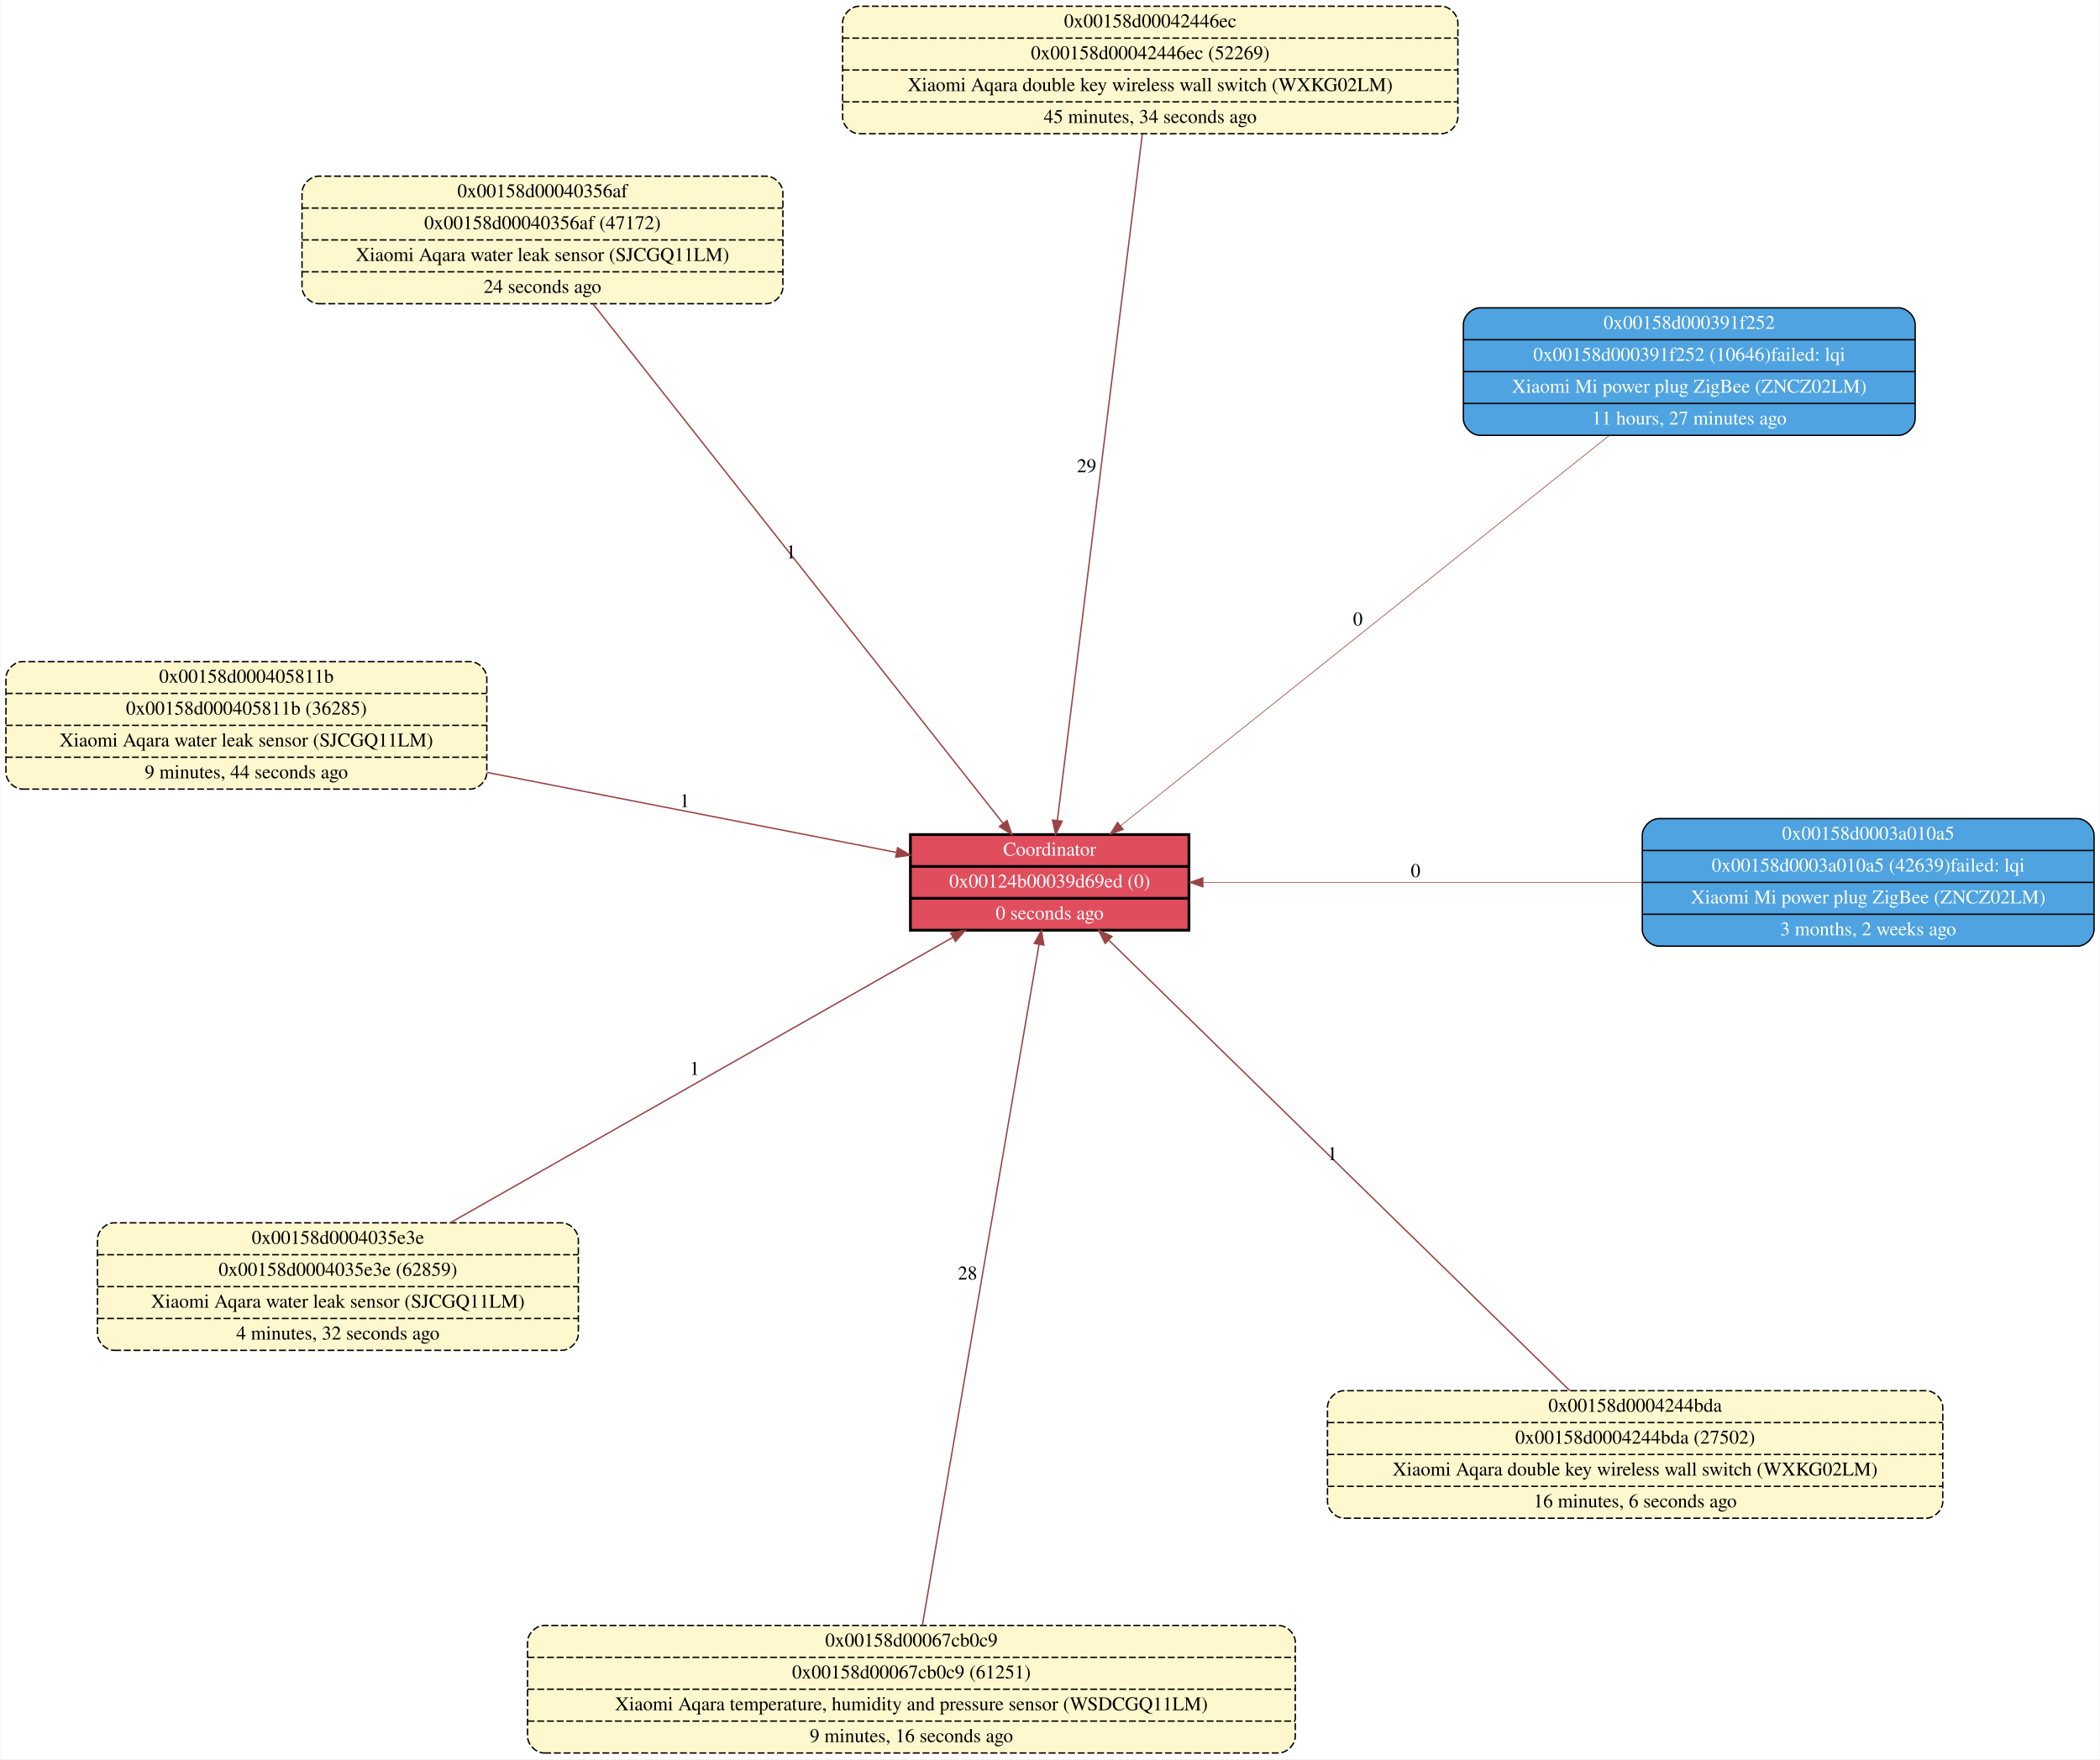
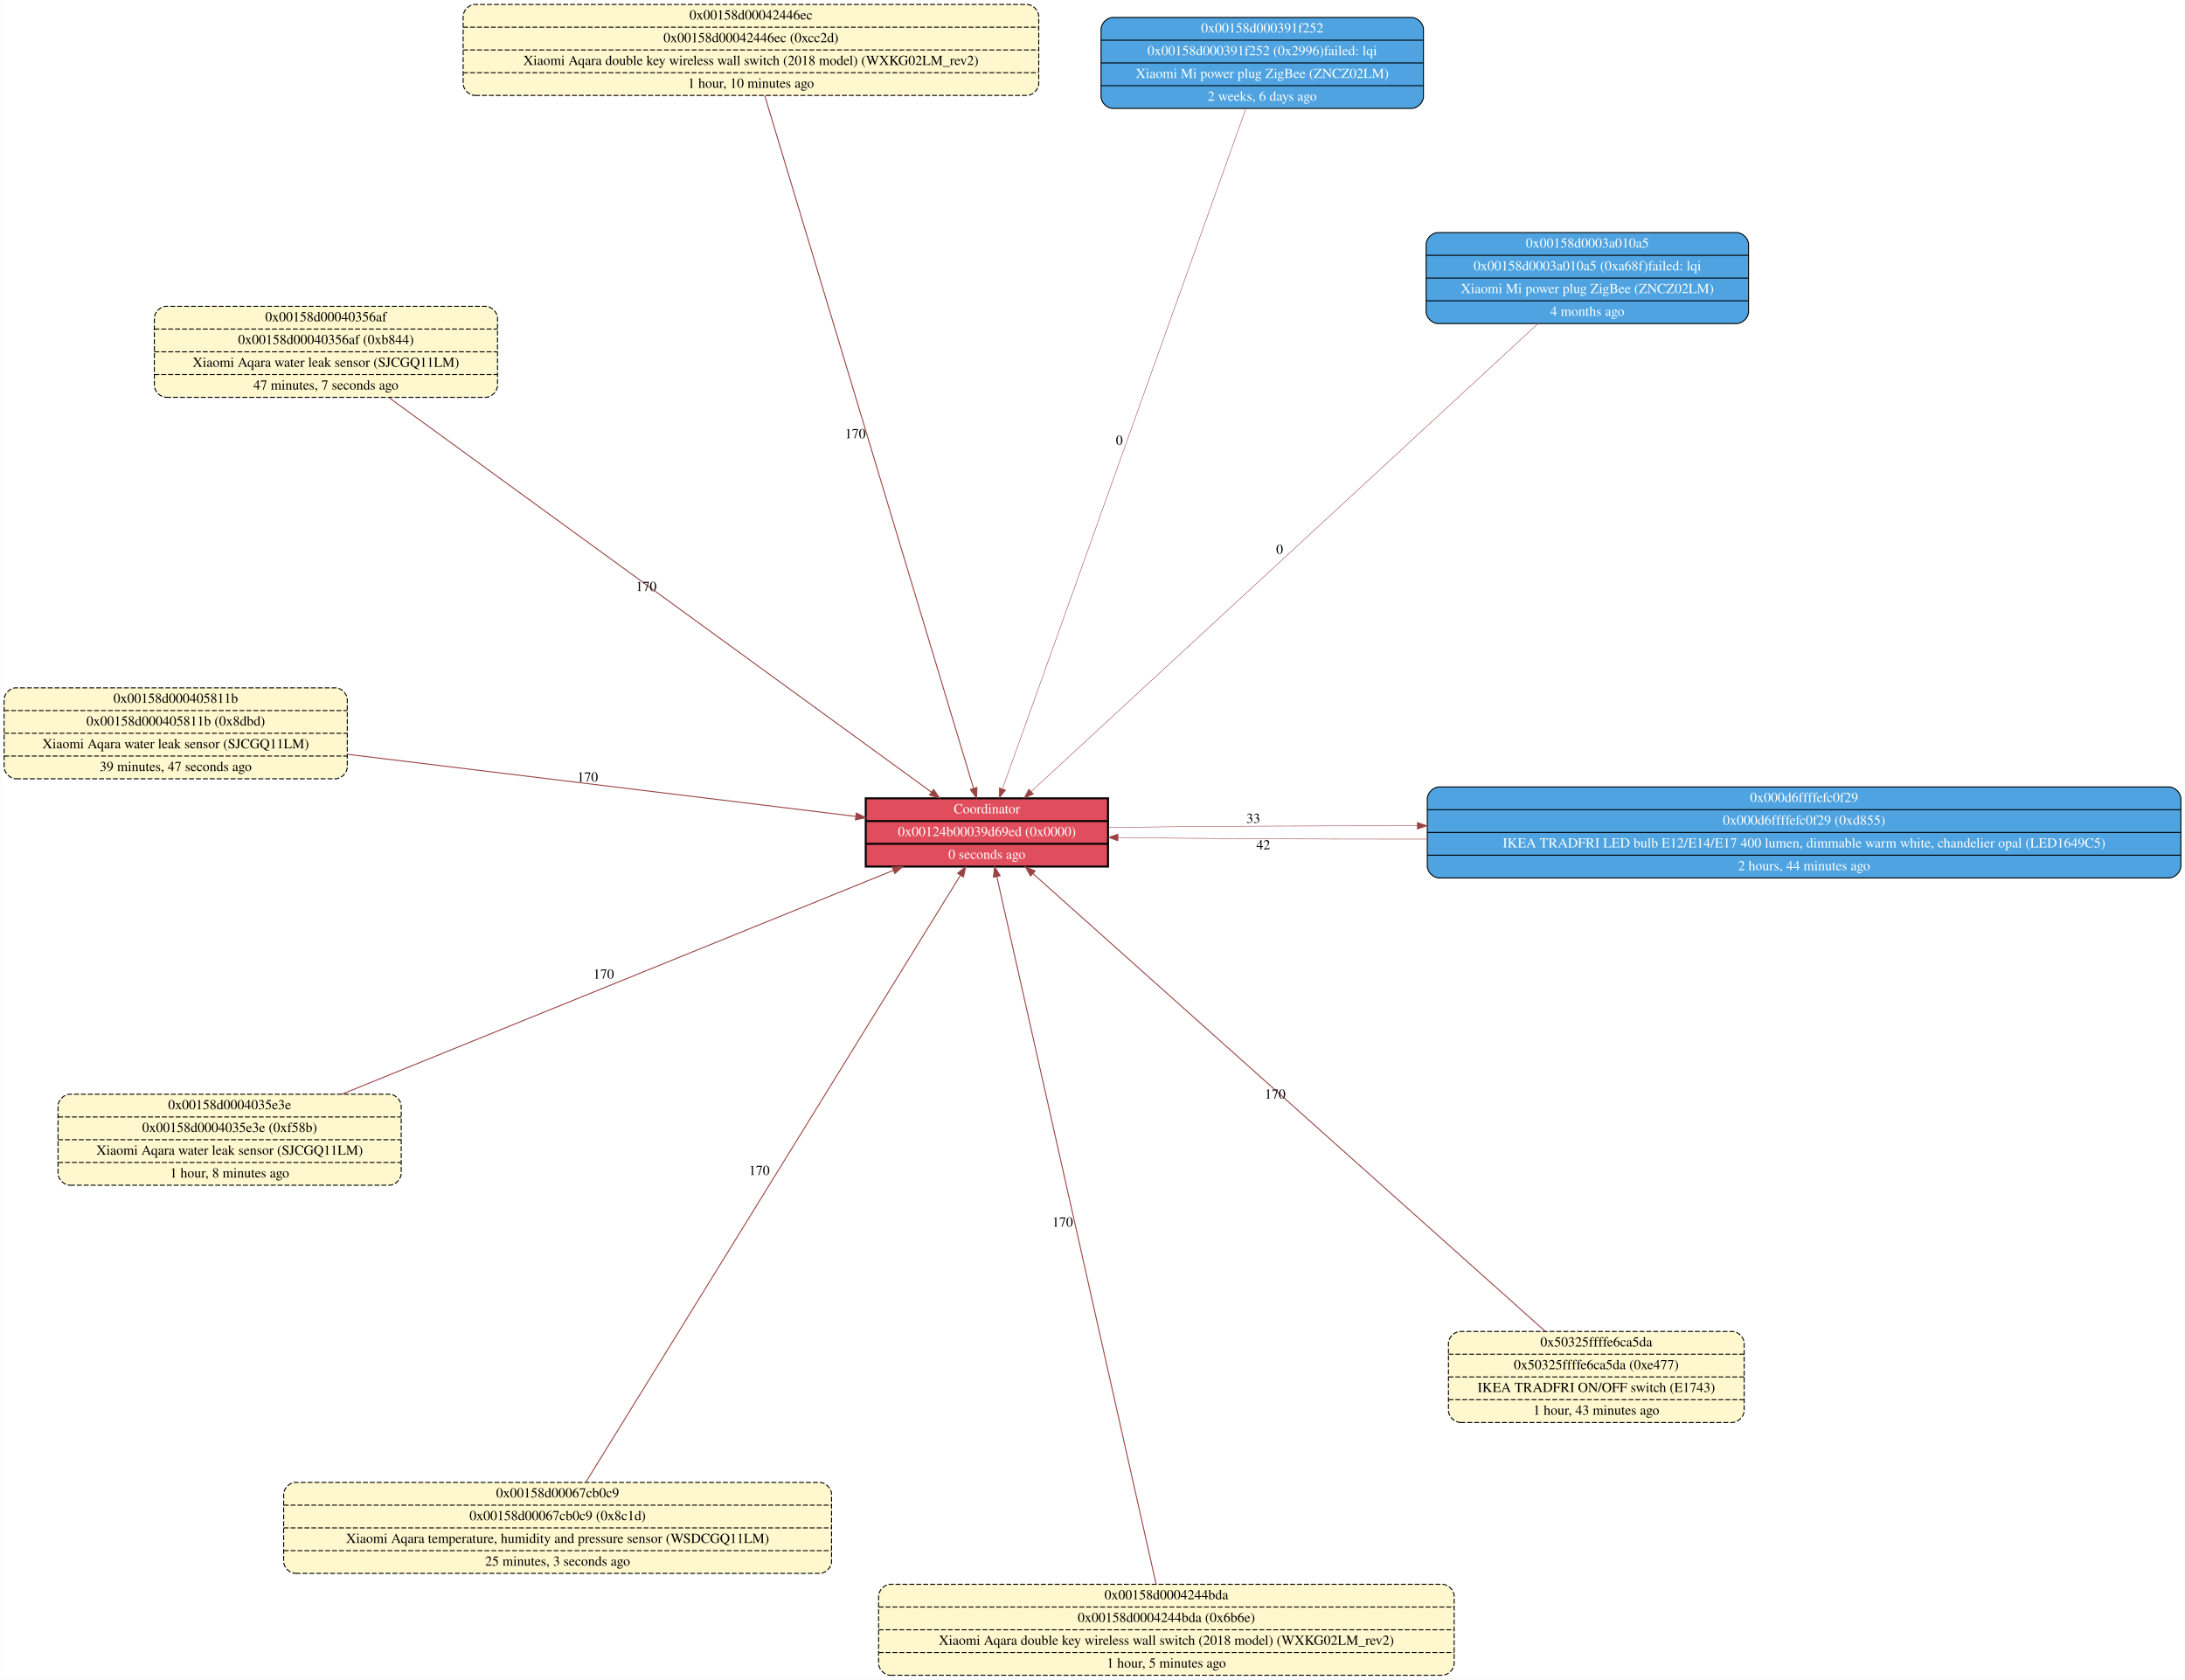
- <svg xmlns="http://www.w3.org/2000/svg" width="1515pt" height="1269pt" viewBox="0.00 0.00 1514.78 1269.29">
-   <g id="graph0" class="graph" transform="scale(1 1) rotate(0) translate(4 1265.29)">
-     <polygon fill="white" stroke="transparent" points="-4,4 -4,-1265.29 1510.78,-1265.29 1510.78,4 -4,4" />
+ <svg xmlns="http://www.w3.org/2000/svg" width="2209pt" height="1698pt" viewBox="0.00 0.00 2209.06 1698.30">
+   <g id="graph0" class="graph" transform="scale(1 1) rotate(0) translate(4 1694.3)">
+     <polygon fill="white" stroke="transparent" points="-4,4 -4,-1694.3 2205.06,-1694.3 2205.06,4 -4,4" />
    <g id="node1" class="node">
-       <polygon fill="#e04e5d" stroke="black" stroke-width="2" points="652.66,-594.14 652.66,-663.14 853.66,-663.14 853.66,-594.14 652.66,-594.14" />
-       <text text-anchor="middle" x="753.16" y="-647.94" font-family="Times,serif" font-size="14.00" fill="#ffffff">Coordinator</text>
-       <polyline fill="none" stroke="black" stroke-width="2" points="652.66,-640.14 853.66,-640.14 " />
-       <text text-anchor="middle" x="753.16" y="-624.94" font-family="Times,serif" font-size="14.00" fill="#ffffff">0x00124b00039d69ed (0)</text>
-       <polyline fill="none" stroke="black" stroke-width="2" points="652.66,-617.14 853.66,-617.14 " />
-       <text text-anchor="middle" x="753.16" y="-601.94" font-family="Times,serif" font-size="14.00" fill="#ffffff">0 seconds ago</text>
+       <polygon fill="#e04e5d" stroke="black" stroke-width="2" points="871.23,-818.15 871.23,-887.15 1116.23,-887.15 1116.23,-818.15 871.23,-818.15" />
+       <text text-anchor="middle" x="993.73" y="-871.95" font-family="Times,serif" font-size="14.00" fill="#ffffff">Coordinator</text>
+       <polyline fill="none" stroke="black" stroke-width="2" points="871.23,-864.15 1116.23,-864.15 " />
+       <text text-anchor="middle" x="993.73" y="-848.95" font-family="Times,serif" font-size="14.00" fill="#ffffff">0x00124b00039d69ed (0x0000)</text>
+       <polyline fill="none" stroke="black" stroke-width="2" points="871.23,-841.15 1116.23,-841.15 " />
+       <text text-anchor="middle" x="993.73" y="-825.95" font-family="Times,serif" font-size="14.00" fill="#ffffff">0 seconds ago</text>
    </g>
    <g id="node2" class="node">
-       <path fill="#4ea3e0" stroke="black" d="M1192.78,-582.64C1192.78,-582.64 1494.78,-582.64 1494.78,-582.64 1500.78,-582.64 1506.78,-588.64 1506.78,-594.64 1506.78,-594.64 1506.78,-662.64 1506.78,-662.64 1506.78,-668.64 1500.78,-674.64 1494.78,-674.64 1494.78,-674.64 1192.78,-674.64 1192.78,-674.64 1186.78,-674.64 1180.78,-668.64 1180.78,-662.64 1180.78,-662.64 1180.78,-594.64 1180.78,-594.64 1180.78,-588.64 1186.78,-582.64 1192.78,-582.64" />
-       <text text-anchor="middle" x="1343.78" y="-659.44" font-family="Times,serif" font-size="14.00" fill="#ffffff">0x00158d0003a010a5</text>
-       <polyline fill="none" stroke="black" points="1180.78,-651.64 1506.78,-651.64 " />
-       <text text-anchor="middle" x="1343.78" y="-636.44" font-family="Times,serif" font-size="14.00" fill="#ffffff">0x00158d0003a010a5 (42639)failed: lqi</text>
-       <polyline fill="none" stroke="black" points="1180.78,-628.64 1506.78,-628.64 " />
-       <text text-anchor="middle" x="1343.78" y="-613.44" font-family="Times,serif" font-size="14.00" fill="#ffffff">Xiaomi Mi power plug ZigBee (ZNCZ02LM)</text>
-       <polyline fill="none" stroke="black" points="1180.78,-605.64 1506.78,-605.64 " />
-       <text text-anchor="middle" x="1343.78" y="-590.44" font-family="Times,serif" font-size="14.00" fill="#ffffff">3 months, 2 weeks ago</text>
+       <path fill="#4ea3e0" stroke="black" d="M1451.06,-806.65C1451.06,-806.65 2189.06,-806.65 2189.06,-806.65 2195.06,-806.65 2201.06,-812.65 2201.06,-818.65 2201.06,-818.65 2201.06,-886.65 2201.06,-886.65 2201.06,-892.65 2195.06,-898.65 2189.06,-898.65 2189.06,-898.65 1451.06,-898.65 1451.06,-898.65 1445.06,-898.65 1439.06,-892.65 1439.06,-886.65 1439.06,-886.65 1439.06,-818.65 1439.06,-818.65 1439.06,-812.65 1445.06,-806.65 1451.06,-806.65" />
+       <text text-anchor="middle" x="1820.06" y="-883.45" font-family="Times,serif" font-size="14.00" fill="#ffffff">0x000d6ffffefc0f29</text>
+       <polyline fill="none" stroke="black" points="1439.06,-875.65 2201.06,-875.65 " />
+       <text text-anchor="middle" x="1820.06" y="-860.45" font-family="Times,serif" font-size="14.00" fill="#ffffff">0x000d6ffffefc0f29 (0xd855)</text>
+       <polyline fill="none" stroke="black" points="1439.06,-852.65 2201.06,-852.65 " />
+       <text text-anchor="middle" x="1820.06" y="-837.45" font-family="Times,serif" font-size="14.00" fill="#ffffff">IKEA TRADFRI LED bulb E12/E14/E17 400 lumen, dimmable warm white, chandelier opal (LED1649C5)</text>
+       <polyline fill="none" stroke="black" points="1439.06,-829.65 2201.06,-829.65 " />
+       <text text-anchor="middle" x="1820.06" y="-814.45" font-family="Times,serif" font-size="14.00" fill="#ffffff">2 hours, 44 minutes ago</text>
    </g>
    <g id="edge1" class="edge">
-       <path fill="none" stroke="#994444" stroke-width="0.5" d="M1180.43,-628.64C1079.67,-628.64 953.11,-628.64 863.96,-628.64" />
-       <polygon fill="#994444" stroke="#994444" stroke-width="0.5" points="863.83,-625.14 853.83,-628.64 863.83,-632.14 863.83,-625.14" />
-       <text text-anchor="middle" x="1017.2" y="-632.44" font-family="Times,serif" font-size="14.00">0</text>
+       <path fill="none" stroke="#994444" stroke-width="0.5" d="M1116.55,-857.62C1200.01,-858.89 1315.44,-859.48 1428.68,-859.39" />
+       <polygon fill="#994444" stroke="#994444" stroke-width="0.5" points="1428.93,-862.89 1438.93,-859.38 1428.93,-855.89 1428.93,-862.89" />
+       <text text-anchor="middle" x="1263.12" y="-862.31" font-family="Times,serif" font-size="14.00">33</text>
+     </g>
+     <g id="edge11" class="edge">
+       <path fill="none" stroke="#994444" stroke-width="0.5" d="M1438.94,-845.92C1326.9,-845.79 1211.69,-846.33 1126.55,-847.54" />
+       <polygon fill="#994444" stroke="#994444" stroke-width="0.5" points="1126.26,-844.04 1116.32,-847.69 1126.37,-851.04 1126.26,-844.04" />
+       <text text-anchor="middle" x="1273.25" y="-835.53" font-family="Times,serif" font-size="14.00">42</text>
    </g>
    <g id="node3" class="node">
-       <path fill="#4ea3e0" stroke="black" d="M1063.68,-951.19C1063.68,-951.19 1365.68,-951.19 1365.68,-951.19 1371.68,-951.19 1377.68,-957.19 1377.68,-963.19 1377.68,-963.19 1377.68,-1031.19 1377.68,-1031.19 1377.68,-1037.19 1371.68,-1043.19 1365.68,-1043.19 1365.68,-1043.19 1063.68,-1043.19 1063.68,-1043.19 1057.68,-1043.19 1051.68,-1037.19 1051.68,-1031.19 1051.68,-1031.19 1051.68,-963.19 1051.68,-963.19 1051.68,-957.19 1057.68,-951.19 1063.68,-951.19" />
-       <text text-anchor="middle" x="1214.68" y="-1027.99" font-family="Times,serif" font-size="14.00" fill="#ffffff">0x00158d000391f252</text>
-       <polyline fill="none" stroke="black" points="1051.68,-1020.19 1377.68,-1020.19 " />
-       <text text-anchor="middle" x="1214.68" y="-1004.99" font-family="Times,serif" font-size="14.00" fill="#ffffff">0x00158d000391f252 (10646)failed: lqi</text>
-       <polyline fill="none" stroke="black" points="1051.68,-997.19 1377.68,-997.19 " />
-       <text text-anchor="middle" x="1214.68" y="-981.99" font-family="Times,serif" font-size="14.00" fill="#ffffff">Xiaomi Mi power plug ZigBee (ZNCZ02LM)</text>
-       <polyline fill="none" stroke="black" points="1051.68,-974.19 1377.68,-974.19 " />
-       <text text-anchor="middle" x="1214.68" y="-958.99" font-family="Times,serif" font-size="14.00" fill="#ffffff">11 hours, 27 minutes ago</text>
+       <path fill="#4ea3e0" stroke="black" d="M1449.9,-1367.16C1449.9,-1367.16 1751.9,-1367.16 1751.9,-1367.16 1757.9,-1367.16 1763.9,-1373.16 1763.9,-1379.16 1763.9,-1379.16 1763.9,-1447.16 1763.9,-1447.16 1763.9,-1453.16 1757.9,-1459.16 1751.9,-1459.16 1751.9,-1459.16 1449.9,-1459.16 1449.9,-1459.16 1443.9,-1459.16 1437.9,-1453.16 1437.9,-1447.16 1437.9,-1447.16 1437.9,-1379.16 1437.9,-1379.16 1437.9,-1373.16 1443.9,-1367.16 1449.9,-1367.16" />
+       <text text-anchor="middle" x="1600.9" y="-1443.96" font-family="Times,serif" font-size="14.00" fill="#ffffff">0x00158d0003a010a5</text>
+       <polyline fill="none" stroke="black" points="1437.9,-1436.16 1763.9,-1436.16 " />
+       <text text-anchor="middle" x="1600.9" y="-1420.96" font-family="Times,serif" font-size="14.00" fill="#ffffff">0x00158d0003a010a5 (0xa68f)failed: lqi</text>
+       <polyline fill="none" stroke="black" points="1437.9,-1413.16 1763.9,-1413.16 " />
+       <text text-anchor="middle" x="1600.9" y="-1397.96" font-family="Times,serif" font-size="14.00" fill="#ffffff">Xiaomi Mi power plug ZigBee (ZNCZ02LM)</text>
+       <polyline fill="none" stroke="black" points="1437.9,-1390.16 1763.9,-1390.16 " />
+       <text text-anchor="middle" x="1600.9" y="-1374.96" font-family="Times,serif" font-size="14.00" fill="#ffffff">4 months ago</text>
    </g>
    <g id="edge2" class="edge">
-       <path fill="none" stroke="#994444" stroke-width="0.5" d="M1156.69,-950.89C1065.72,-878.24 890.92,-738.65 804.34,-669.51" />
-       <polygon fill="#994444" stroke="#994444" stroke-width="0.5" points="806.49,-666.75 796.49,-663.24 802.12,-672.22 806.49,-666.75" />
-       <text text-anchor="middle" x="975.52" y="-814" font-family="Times,serif" font-size="14.00">0</text>
+       <path fill="none" stroke="#994444" stroke-width="0.5" d="M1550.95,-1367.06C1435.04,-1260.05 1149.24,-996.21 1038.54,-894.02" />
+       <polygon fill="#994444" stroke="#994444" stroke-width="0.5" points="1040.91,-891.44 1031.19,-887.23 1036.16,-896.59 1040.91,-891.44" />
+       <text text-anchor="middle" x="1289.74" y="-1134.34" font-family="Times,serif" font-size="14.00">0</text>
    </g>
    <g id="node4" class="node">
-       <path fill="#fff8ce" stroke="black" stroke-dasharray="5,2" d="M615.72,-1168.79C615.72,-1168.79 1035.72,-1168.79 1035.72,-1168.79 1041.72,-1168.79 1047.72,-1174.79 1047.72,-1180.79 1047.72,-1180.79 1047.72,-1248.79 1047.72,-1248.79 1047.72,-1254.79 1041.72,-1260.79 1035.72,-1260.79 1035.72,-1260.79 615.72,-1260.79 615.72,-1260.79 609.72,-1260.79 603.72,-1254.79 603.72,-1248.79 603.72,-1248.79 603.72,-1180.79 603.72,-1180.79 603.72,-1174.79 609.72,-1168.79 615.72,-1168.79" />
-       <text text-anchor="middle" x="825.72" y="-1245.59" font-family="Times,serif" font-size="14.00" fill="#000000">0x00158d00042446ec</text>
-       <polyline fill="none" stroke="black" stroke-dasharray="5,2" points="603.72,-1237.79 1047.72,-1237.79 " />
-       <text text-anchor="middle" x="825.72" y="-1222.59" font-family="Times,serif" font-size="14.00" fill="#000000">0x00158d00042446ec (52269)</text>
-       <polyline fill="none" stroke="black" stroke-dasharray="5,2" points="603.72,-1214.79 1047.72,-1214.79 " />
-       <text text-anchor="middle" x="825.72" y="-1199.59" font-family="Times,serif" font-size="14.00" fill="#000000">Xiaomi Aqara double key wireless wall switch (WXKG02LM)</text>
-       <polyline fill="none" stroke="black" stroke-dasharray="5,2" points="603.72,-1191.79 1047.72,-1191.79 " />
-       <text text-anchor="middle" x="825.72" y="-1176.59" font-family="Times,serif" font-size="14.00" fill="#000000">45 minutes, 34 seconds ago</text>
+       <path fill="#4ea3e0" stroke="black" d="M1121.17,-1584.66C1121.17,-1584.66 1423.17,-1584.66 1423.17,-1584.66 1429.17,-1584.66 1435.17,-1590.66 1435.17,-1596.66 1435.17,-1596.66 1435.17,-1664.66 1435.17,-1664.66 1435.17,-1670.66 1429.17,-1676.66 1423.17,-1676.66 1423.17,-1676.66 1121.17,-1676.66 1121.17,-1676.66 1115.17,-1676.66 1109.17,-1670.66 1109.17,-1664.66 1109.17,-1664.66 1109.17,-1596.66 1109.17,-1596.66 1109.17,-1590.66 1115.17,-1584.66 1121.17,-1584.66" />
+       <text text-anchor="middle" x="1272.17" y="-1661.46" font-family="Times,serif" font-size="14.00" fill="#ffffff">0x00158d000391f252</text>
+       <polyline fill="none" stroke="black" points="1109.17,-1653.66 1435.17,-1653.66 " />
+       <text text-anchor="middle" x="1272.17" y="-1638.46" font-family="Times,serif" font-size="14.00" fill="#ffffff">0x00158d000391f252 (0x2996)failed: lqi</text>
+       <polyline fill="none" stroke="black" points="1109.17,-1630.66 1435.17,-1630.66 " />
+       <text text-anchor="middle" x="1272.17" y="-1615.46" font-family="Times,serif" font-size="14.00" fill="#ffffff">Xiaomi Mi power plug ZigBee (ZNCZ02LM)</text>
+       <polyline fill="none" stroke="black" points="1109.17,-1607.66 1435.17,-1607.66 " />
+       <text text-anchor="middle" x="1272.17" y="-1592.46" font-family="Times,serif" font-size="14.00" fill="#ffffff">2 weeks, 6 days ago</text>
    </g>
    <g id="edge3" class="edge">
-       <path fill="none" stroke="#994444" d="M819.97,-1168.3C806.31,-1058 772.09,-781.6 758.68,-673.23" />
-       <polygon fill="#994444" stroke="#994444" points="762.15,-672.77 757.44,-663.27 755.2,-673.63 762.15,-672.77" />
-       <text text-anchor="middle" x="779.82" y="-924.56" font-family="Times,serif" font-size="14.00">29</text>
+       <path fill="none" stroke="#994444" stroke-width="0.5" d="M1255.69,-1584.61C1206.05,-1445.92 1058.41,-1033.38 1009.59,-896.98" />
+       <polygon fill="#994444" stroke="#994444" stroke-width="0.5" points="1012.78,-895.51 1006.12,-887.27 1006.19,-897.86 1012.78,-895.51" />
+       <text text-anchor="middle" x="1127.64" y="-1244.6" font-family="Times,serif" font-size="14.00">0</text>
    </g>
    <g id="node5" class="node">
-       <path fill="#fff8ce" stroke="black" stroke-dasharray="5,2" d="M225.65,-1046.18C225.65,-1046.18 548.65,-1046.18 548.65,-1046.18 554.65,-1046.18 560.65,-1052.18 560.65,-1058.18 560.65,-1058.18 560.65,-1126.18 560.65,-1126.18 560.65,-1132.18 554.65,-1138.18 548.65,-1138.18 548.65,-1138.18 225.65,-1138.18 225.65,-1138.18 219.65,-1138.18 213.65,-1132.18 213.65,-1126.18 213.65,-1126.18 213.65,-1058.18 213.65,-1058.18 213.65,-1052.18 219.65,-1046.18 225.65,-1046.18" />
-       <text text-anchor="middle" x="387.15" y="-1122.98" font-family="Times,serif" font-size="14.00" fill="#000000">0x00158d00040356af</text>
-       <polyline fill="none" stroke="black" stroke-dasharray="5,2" points="213.65,-1115.18 560.65,-1115.18 " />
-       <text text-anchor="middle" x="387.15" y="-1099.98" font-family="Times,serif" font-size="14.00" fill="#000000">0x00158d00040356af (47172)</text>
-       <polyline fill="none" stroke="black" stroke-dasharray="5,2" points="213.65,-1092.18 560.65,-1092.18 " />
-       <text text-anchor="middle" x="387.15" y="-1076.98" font-family="Times,serif" font-size="14.00" fill="#000000">Xiaomi Aqara water leak sensor (SJCGQ11LM)</text>
-       <polyline fill="none" stroke="black" stroke-dasharray="5,2" points="213.65,-1069.18 560.65,-1069.18 " />
-       <text text-anchor="middle" x="387.15" y="-1053.98" font-family="Times,serif" font-size="14.00" fill="#000000">24 seconds ago</text>
+       <path fill="#fff8ce" stroke="black" stroke-dasharray="5,2" d="M476.17,-1597.8C476.17,-1597.8 1034.17,-1597.8 1034.17,-1597.8 1040.17,-1597.8 1046.17,-1603.8 1046.17,-1609.8 1046.17,-1609.8 1046.17,-1677.8 1046.17,-1677.8 1046.17,-1683.8 1040.17,-1689.8 1034.17,-1689.8 1034.17,-1689.8 476.17,-1689.8 476.17,-1689.8 470.17,-1689.8 464.17,-1683.8 464.17,-1677.8 464.17,-1677.8 464.17,-1609.8 464.17,-1609.8 464.17,-1603.8 470.17,-1597.8 476.17,-1597.8" />
+       <text text-anchor="middle" x="755.17" y="-1674.6" font-family="Times,serif" font-size="14.00" fill="#000000">0x00158d00042446ec</text>
+       <polyline fill="none" stroke="black" stroke-dasharray="5,2" points="464.17,-1666.8 1046.17,-1666.8 " />
+       <text text-anchor="middle" x="755.17" y="-1651.6" font-family="Times,serif" font-size="14.00" fill="#000000">0x00158d00042446ec (0xcc2d)</text>
+       <polyline fill="none" stroke="black" stroke-dasharray="5,2" points="464.17,-1643.8 1046.17,-1643.8 " />
+       <text text-anchor="middle" x="755.17" y="-1628.6" font-family="Times,serif" font-size="14.00" fill="#000000">Xiaomi Aqara double key wireless wall switch (2018 model) (WXKG02LM_rev2)</text>
+       <polyline fill="none" stroke="black" stroke-dasharray="5,2" points="464.17,-1620.8 1046.17,-1620.8 " />
+       <text text-anchor="middle" x="755.17" y="-1605.6" font-family="Times,serif" font-size="14.00" fill="#000000">1 hour, 10 minutes ago</text>
    </g>
    <g id="edge4" class="edge">
-       <path fill="none" stroke="#994444" d="M423.58,-1046.04C494.61,-956.08 650.65,-758.45 719.45,-671.33" />
-       <polygon fill="#994444" stroke="#994444" points="722.38,-673.27 725.83,-663.25 716.88,-668.93 722.38,-673.27" />
-       <text text-anchor="middle" x="566.51" y="-862.48" font-family="Times,serif" font-size="14.00">1</text>
+       <path fill="none" stroke="#994444" d="M769.12,-1597.56C811.51,-1456.97 938.49,-1035.85 980.25,-897.35" />
+       <polygon fill="#994444" stroke="#994444" points="983.69,-898.08 983.22,-887.49 976.98,-896.06 983.69,-898.08" />
+       <text text-anchor="middle" x="860.68" y="-1251.25" font-family="Times,serif" font-size="14.00">170</text>
    </g>
    <g id="node6" class="node">
-       <path fill="#fff8ce" stroke="black" stroke-dasharray="5,2" d="M12,-695.93C12,-695.93 335,-695.93 335,-695.93 341,-695.93 347,-701.93 347,-707.93 347,-707.93 347,-775.93 347,-775.93 347,-781.93 341,-787.93 335,-787.93 335,-787.93 12,-787.93 12,-787.93 6,-787.93 0,-781.93 0,-775.93 0,-775.93 0,-707.93 0,-707.93 0,-701.93 6,-695.93 12,-695.93" />
-       <text text-anchor="middle" x="173.5" y="-772.73" font-family="Times,serif" font-size="14.00" fill="#000000">0x00158d000405811b</text>
-       <polyline fill="none" stroke="black" stroke-dasharray="5,2" points="0,-764.93 347,-764.93 " />
-       <text text-anchor="middle" x="173.5" y="-749.73" font-family="Times,serif" font-size="14.00" fill="#000000">0x00158d000405811b (36285)</text>
-       <polyline fill="none" stroke="black" stroke-dasharray="5,2" points="0,-741.93 347,-741.93 " />
-       <text text-anchor="middle" x="173.5" y="-726.73" font-family="Times,serif" font-size="14.00" fill="#000000">Xiaomi Aqara water leak sensor (SJCGQ11LM)</text>
-       <polyline fill="none" stroke="black" stroke-dasharray="5,2" points="0,-718.93 347,-718.93 " />
-       <text text-anchor="middle" x="173.5" y="-703.73" font-family="Times,serif" font-size="14.00" fill="#000000">9 minutes, 44 seconds ago</text>
+       <path fill="#fff8ce" stroke="black" stroke-dasharray="5,2" d="M163.89,-1292.6C163.89,-1292.6 486.89,-1292.6 486.89,-1292.6 492.89,-1292.6 498.89,-1298.6 498.89,-1304.6 498.89,-1304.6 498.89,-1372.6 498.89,-1372.6 498.89,-1378.6 492.89,-1384.6 486.89,-1384.6 486.89,-1384.6 163.89,-1384.6 163.89,-1384.6 157.89,-1384.6 151.89,-1378.6 151.89,-1372.6 151.89,-1372.6 151.89,-1304.6 151.89,-1304.6 151.89,-1298.6 157.89,-1292.6 163.89,-1292.6" />
+       <text text-anchor="middle" x="325.39" y="-1369.4" font-family="Times,serif" font-size="14.00" fill="#000000">0x00158d00040356af</text>
+       <polyline fill="none" stroke="black" stroke-dasharray="5,2" points="151.89,-1361.6 498.89,-1361.6 " />
+       <text text-anchor="middle" x="325.39" y="-1346.4" font-family="Times,serif" font-size="14.00" fill="#000000">0x00158d00040356af (0xb844)</text>
+       <polyline fill="none" stroke="black" stroke-dasharray="5,2" points="151.89,-1338.6 498.89,-1338.6 " />
+       <text text-anchor="middle" x="325.39" y="-1323.4" font-family="Times,serif" font-size="14.00" fill="#000000">Xiaomi Aqara water leak sensor (SJCGQ11LM)</text>
+       <polyline fill="none" stroke="black" stroke-dasharray="5,2" points="151.89,-1315.6 498.89,-1315.6 " />
+       <text text-anchor="middle" x="325.39" y="-1300.4" font-family="Times,serif" font-size="14.00" fill="#000000">47 minutes, 7 seconds ago</text>
    </g>
    <g id="edge5" class="edge">
-       <path fill="none" stroke="#994444" d="M347.02,-708.01C442.86,-689.28 559.03,-666.58 642.53,-650.26" />
-       <polygon fill="#994444" stroke="#994444" points="643.41,-653.65 652.55,-648.3 642.07,-646.78 643.41,-653.65" />
-       <text text-anchor="middle" x="489.78" y="-682.94" font-family="Times,serif" font-size="14.00">1</text>
+       <path fill="none" stroke="#994444" d="M388.87,-1292.45C518.98,-1197.84 814.07,-983.28 937.65,-893.43" />
+       <polygon fill="#994444" stroke="#994444" points="939.86,-896.15 945.89,-887.44 935.74,-890.49 939.86,-896.15" />
+       <text text-anchor="middle" x="649.26" y="-1096.74" font-family="Times,serif" font-size="14.00">170</text>
    </g>
    <g id="node7" class="node">
-       <path fill="#fff8ce" stroke="black" stroke-dasharray="5,2" d="M78.05,-291.01C78.05,-291.01 401.05,-291.01 401.05,-291.01 407.05,-291.01 413.05,-297.01 413.05,-303.01 413.05,-303.01 413.05,-371.01 413.05,-371.01 413.05,-377.01 407.05,-383.01 401.05,-383.01 401.05,-383.01 78.05,-383.01 78.05,-383.01 72.05,-383.01 66.05,-377.01 66.05,-371.01 66.05,-371.01 66.05,-303.01 66.05,-303.01 66.05,-297.01 72.05,-291.01 78.05,-291.01" />
-       <text text-anchor="middle" x="239.55" y="-367.81" font-family="Times,serif" font-size="14.00" fill="#000000">0x00158d0004035e3e</text>
-       <polyline fill="none" stroke="black" stroke-dasharray="5,2" points="66.05,-360.01 413.05,-360.01 " />
-       <text text-anchor="middle" x="239.55" y="-344.81" font-family="Times,serif" font-size="14.00" fill="#000000">0x00158d0004035e3e (62859)</text>
-       <polyline fill="none" stroke="black" stroke-dasharray="5,2" points="66.05,-337.01 413.05,-337.01 " />
-       <text text-anchor="middle" x="239.55" y="-321.81" font-family="Times,serif" font-size="14.00" fill="#000000">Xiaomi Aqara water leak sensor (SJCGQ11LM)</text>
-       <polyline fill="none" stroke="black" stroke-dasharray="5,2" points="66.05,-314.01 413.05,-314.01 " />
-       <text text-anchor="middle" x="239.55" y="-298.81" font-family="Times,serif" font-size="14.00" fill="#000000">4 minutes, 32 seconds ago</text>
+       <path fill="#fff8ce" stroke="black" stroke-dasharray="5,2" d="M12,-906.9C12,-906.9 335,-906.9 335,-906.9 341,-906.9 347,-912.9 347,-918.9 347,-918.9 347,-986.9 347,-986.9 347,-992.9 341,-998.9 335,-998.9 335,-998.9 12,-998.9 12,-998.9 6,-998.9 0,-992.9 0,-986.9 0,-986.9 0,-918.9 0,-918.9 0,-912.9 6,-906.9 12,-906.9" />
+       <text text-anchor="middle" x="173.5" y="-983.7" font-family="Times,serif" font-size="14.00" fill="#000000">0x00158d000405811b</text>
+       <polyline fill="none" stroke="black" stroke-dasharray="5,2" points="0,-975.9 347,-975.9 " />
+       <text text-anchor="middle" x="173.5" y="-960.7" font-family="Times,serif" font-size="14.00" fill="#000000">0x00158d000405811b (0x8dbd)</text>
+       <polyline fill="none" stroke="black" stroke-dasharray="5,2" points="0,-952.9 347,-952.9 " />
+       <text text-anchor="middle" x="173.5" y="-937.7" font-family="Times,serif" font-size="14.00" fill="#000000">Xiaomi Aqara water leak sensor (SJCGQ11LM)</text>
+       <polyline fill="none" stroke="black" stroke-dasharray="5,2" points="0,-929.9 347,-929.9 " />
+       <text text-anchor="middle" x="173.5" y="-914.7" font-family="Times,serif" font-size="14.00" fill="#000000">39 minutes, 47 seconds ago</text>
    </g>
    <g id="edge6" class="edge">
-       <path fill="none" stroke="#994444" d="M320.65,-383.06C420.6,-439.81 588.78,-535.3 683.28,-588.96" />
-       <polygon fill="#994444" stroke="#994444" points="681.76,-592.12 692.19,-594.02 685.22,-586.04 681.76,-592.12" />
-       <text text-anchor="middle" x="496.96" y="-489.81" font-family="Times,serif" font-size="14.00">1</text>
+       <path fill="none" stroke="#994444" d="M347.2,-931.67C500.64,-912.92 721.13,-885.97 860.86,-868.89" />
+       <polygon fill="#994444" stroke="#994444" points="861.7,-872.31 871.2,-867.63 860.85,-865.37 861.7,-872.31" />
+       <text text-anchor="middle" x="590.03" y="-904.08" font-family="Times,serif" font-size="14.00">170</text>
    </g>
    <g id="node8" class="node">
-       <path fill="#fff8ce" stroke="black" stroke-dasharray="5,2" d="M388.39,-0.5C388.39,-0.5 918.39,-0.5 918.39,-0.5 924.39,-0.5 930.39,-6.5 930.39,-12.5 930.39,-12.5 930.39,-80.5 930.39,-80.5 930.39,-86.5 924.39,-92.5 918.39,-92.5 918.39,-92.5 388.39,-92.5 388.39,-92.5 382.39,-92.5 376.39,-86.5 376.39,-80.5 376.39,-80.5 376.39,-12.5 376.39,-12.5 376.39,-6.5 382.39,-0.5 388.39,-0.5" />
-       <text text-anchor="middle" x="653.39" y="-77.3" font-family="Times,serif" font-size="14.00" fill="#000000">0x00158d00067cb0c9</text>
-       <polyline fill="none" stroke="black" stroke-dasharray="5,2" points="376.39,-69.5 930.39,-69.5 " />
-       <text text-anchor="middle" x="653.39" y="-54.3" font-family="Times,serif" font-size="14.00" fill="#000000">0x00158d00067cb0c9 (61251)</text>
-       <polyline fill="none" stroke="black" stroke-dasharray="5,2" points="376.39,-46.5 930.39,-46.5 " />
-       <text text-anchor="middle" x="653.39" y="-31.3" font-family="Times,serif" font-size="14.00" fill="#000000">Xiaomi Aqara temperature, humidity and pressure sensor (WSDCGQ11LM)</text>
-       <polyline fill="none" stroke="black" stroke-dasharray="5,2" points="376.39,-23.5 930.39,-23.5 " />
-       <text text-anchor="middle" x="653.39" y="-8.3" font-family="Times,serif" font-size="14.00" fill="#000000">9 minutes, 16 seconds ago</text>
+       <path fill="#fff8ce" stroke="black" stroke-dasharray="5,2" d="M66.52,-495.98C66.52,-495.98 389.52,-495.98 389.52,-495.98 395.52,-495.98 401.52,-501.98 401.52,-507.98 401.52,-507.98 401.52,-575.98 401.52,-575.98 401.52,-581.98 395.52,-587.98 389.52,-587.98 389.52,-587.98 66.52,-587.98 66.52,-587.98 60.52,-587.98 54.52,-581.98 54.52,-575.98 54.52,-575.98 54.52,-507.98 54.52,-507.98 54.52,-501.98 60.52,-495.98 66.52,-495.98" />
+       <text text-anchor="middle" x="228.02" y="-572.78" font-family="Times,serif" font-size="14.00" fill="#000000">0x00158d0004035e3e</text>
+       <polyline fill="none" stroke="black" stroke-dasharray="5,2" points="54.52,-564.98 401.52,-564.98 " />
+       <text text-anchor="middle" x="228.02" y="-549.78" font-family="Times,serif" font-size="14.00" fill="#000000">0x00158d0004035e3e (0xf58b)</text>
+       <polyline fill="none" stroke="black" stroke-dasharray="5,2" points="54.52,-541.98 401.52,-541.98 " />
+       <text text-anchor="middle" x="228.02" y="-526.78" font-family="Times,serif" font-size="14.00" fill="#000000">Xiaomi Aqara water leak sensor (SJCGQ11LM)</text>
+       <polyline fill="none" stroke="black" stroke-dasharray="5,2" points="54.52,-518.98 401.52,-518.98 " />
+       <text text-anchor="middle" x="228.02" y="-503.78" font-family="Times,serif" font-size="14.00" fill="#000000">1 hour, 8 minutes ago</text>
    </g>
    <g id="edge7" class="edge">
-       <path fill="none" stroke="#994444" d="M661.3,-92.67C680.05,-202.08 727.01,-476.07 745.5,-583.97" />
-       <polygon fill="#994444" stroke="#994444" points="742.06,-584.62 747.2,-593.88 748.96,-583.43 742.06,-584.62" />
-       <text text-anchor="middle" x="693.9" y="-342.12" font-family="Times,serif" font-size="14.00">28</text>
+       <path fill="none" stroke="#994444" d="M341.42,-587.99C492.7,-649.37 757.85,-756.95 899.01,-814.22" />
+       <polygon fill="#994444" stroke="#994444" points="897.96,-817.57 908.54,-818.09 900.59,-811.09 897.96,-817.57" />
+       <text text-anchor="middle" x="606.21" y="-704.9" font-family="Times,serif" font-size="14.00">170</text>
    </g>
    <g id="node9" class="node">
-       <path fill="#fff8ce" stroke="black" stroke-dasharray="5,2" d="M965.62,-169.89C965.62,-169.89 1385.62,-169.89 1385.62,-169.89 1391.62,-169.89 1397.62,-175.89 1397.62,-181.89 1397.62,-181.89 1397.62,-249.89 1397.62,-249.89 1397.62,-255.89 1391.62,-261.89 1385.62,-261.89 1385.62,-261.89 965.62,-261.89 965.62,-261.89 959.62,-261.89 953.62,-255.89 953.62,-249.89 953.62,-249.89 953.62,-181.89 953.62,-181.89 953.62,-175.89 959.62,-169.89 965.62,-169.89" />
-       <text text-anchor="middle" x="1175.62" y="-246.69" font-family="Times,serif" font-size="14.00" fill="#000000">0x00158d0004244bda</text>
-       <polyline fill="none" stroke="black" stroke-dasharray="5,2" points="953.62,-238.89 1397.62,-238.89 " />
-       <text text-anchor="middle" x="1175.62" y="-223.69" font-family="Times,serif" font-size="14.00" fill="#000000">0x00158d0004244bda (27502)</text>
-       <polyline fill="none" stroke="black" stroke-dasharray="5,2" points="953.62,-215.89 1397.62,-215.89 " />
-       <text text-anchor="middle" x="1175.62" y="-200.69" font-family="Times,serif" font-size="14.00" fill="#000000">Xiaomi Aqara double key wireless wall switch (WXKG02LM)</text>
-       <polyline fill="none" stroke="black" stroke-dasharray="5,2" points="953.62,-192.89 1397.62,-192.89 " />
-       <text text-anchor="middle" x="1175.62" y="-177.69" font-family="Times,serif" font-size="14.00" fill="#000000">16 minutes, 6 seconds ago</text>
+       <path fill="#fff8ce" stroke="black" stroke-dasharray="5,2" d="M294.67,-103.5C294.67,-103.5 824.67,-103.5 824.67,-103.5 830.67,-103.5 836.67,-109.5 836.67,-115.5 836.67,-115.5 836.67,-183.5 836.67,-183.5 836.67,-189.5 830.67,-195.5 824.67,-195.5 824.67,-195.5 294.67,-195.5 294.67,-195.5 288.67,-195.5 282.67,-189.5 282.67,-183.5 282.67,-183.5 282.67,-115.5 282.67,-115.5 282.67,-109.5 288.67,-103.5 294.67,-103.5" />
+       <text text-anchor="middle" x="559.67" y="-180.3" font-family="Times,serif" font-size="14.00" fill="#000000">0x00158d00067cb0c9</text>
+       <polyline fill="none" stroke="black" stroke-dasharray="5,2" points="282.67,-172.5 836.67,-172.5 " />
+       <text text-anchor="middle" x="559.67" y="-157.3" font-family="Times,serif" font-size="14.00" fill="#000000">0x00158d00067cb0c9 (0x8c1d)</text>
+       <polyline fill="none" stroke="black" stroke-dasharray="5,2" points="282.67,-149.5 836.67,-149.5 " />
+       <text text-anchor="middle" x="559.67" y="-134.3" font-family="Times,serif" font-size="14.00" fill="#000000">Xiaomi Aqara temperature, humidity and pressure sensor (WSDCGQ11LM)</text>
+       <polyline fill="none" stroke="black" stroke-dasharray="5,2" points="282.67,-126.5 836.67,-126.5 " />
+       <text text-anchor="middle" x="559.67" y="-111.3" font-family="Times,serif" font-size="14.00" fill="#000000">25 minutes, 3 seconds ago</text>
    </g>
    <g id="edge8" class="edge">
-       <path fill="none" stroke="#994444" d="M1128.39,-262.04C1045.58,-342.94 875.46,-509.15 795.91,-586.86" />
-       <polygon fill="#994444" stroke="#994444" points="793.21,-584.61 788.51,-594.1 798.1,-589.62 793.21,-584.61" />
-       <text text-anchor="middle" x="957.15" y="-428.25" font-family="Times,serif" font-size="14.00">1</text>
+       <path fill="none" stroke="#994444" d="M588.15,-195.64C667.44,-324.09 889.97,-684.57 967.05,-809.43" />
+       <polygon fill="#994444" stroke="#994444" points="964.11,-811.34 972.34,-818.01 970.07,-807.66 964.11,-811.34" />
+       <text text-anchor="middle" x="763.6" y="-506.33" font-family="Times,serif" font-size="14.00">170</text>
+     </g>
+     <g id="node10" class="node">
+       <path fill="#fff8ce" stroke="black" stroke-dasharray="5,2" d="M896.24,-0.5C896.24,-0.5 1454.24,-0.5 1454.24,-0.5 1460.24,-0.5 1466.24,-6.5 1466.24,-12.5 1466.24,-12.5 1466.24,-80.5 1466.24,-80.5 1466.24,-86.5 1460.24,-92.5 1454.24,-92.5 1454.24,-92.5 896.24,-92.5 896.24,-92.5 890.24,-92.5 884.24,-86.5 884.24,-80.5 884.24,-80.5 884.24,-12.5 884.24,-12.5 884.24,-6.5 890.24,-0.5 896.24,-0.5" />
+       <text text-anchor="middle" x="1175.24" y="-77.3" font-family="Times,serif" font-size="14.00" fill="#000000">0x00158d0004244bda</text>
+       <polyline fill="none" stroke="black" stroke-dasharray="5,2" points="884.24,-69.5 1466.24,-69.5 " />
+       <text text-anchor="middle" x="1175.24" y="-54.3" font-family="Times,serif" font-size="14.00" fill="#000000">0x00158d0004244bda (0x6b6e)</text>
+       <polyline fill="none" stroke="black" stroke-dasharray="5,2" points="884.24,-46.5 1466.24,-46.5 " />
+       <text text-anchor="middle" x="1175.24" y="-31.3" font-family="Times,serif" font-size="14.00" fill="#000000">Xiaomi Aqara double key wireless wall switch (2018 model) (WXKG02LM_rev2)</text>
+       <polyline fill="none" stroke="black" stroke-dasharray="5,2" points="884.24,-23.5 1466.24,-23.5 " />
+       <text text-anchor="middle" x="1175.24" y="-8.3" font-family="Times,serif" font-size="14.00" fill="#000000">1 hour, 5 minutes ago</text>
+     </g>
+     <g id="edge9" class="edge">
+       <path fill="none" stroke="#994444" d="M1164.83,-92.74C1132.71,-235.37 1035.45,-667.36 1003.8,-807.93" />
+       <polygon fill="#994444" stroke="#994444" points="1000.33,-807.4 1001.55,-817.92 1007.16,-808.94 1000.33,-807.4" />
+       <text text-anchor="middle" x="1070.31" y="-454.13" font-family="Times,serif" font-size="14.00">170</text>
+     </g>
+     <g id="node11" class="node">
+       <path fill="#fff8ce" stroke="black" stroke-dasharray="5,2" d="M1472.47,-256.13C1472.47,-256.13 1747.47,-256.13 1747.47,-256.13 1753.47,-256.13 1759.47,-262.13 1759.47,-268.13 1759.47,-268.13 1759.47,-336.13 1759.47,-336.13 1759.47,-342.13 1753.47,-348.13 1747.47,-348.13 1747.47,-348.13 1472.47,-348.13 1472.47,-348.13 1466.47,-348.13 1460.47,-342.13 1460.47,-336.13 1460.47,-336.13 1460.47,-268.13 1460.47,-268.13 1460.47,-262.13 1466.47,-256.13 1472.47,-256.13" />
+       <text text-anchor="middle" x="1609.97" y="-332.93" font-family="Times,serif" font-size="14.00" fill="#000000">0x50325ffffe6ca5da</text>
+       <polyline fill="none" stroke="black" stroke-dasharray="5,2" points="1460.47,-325.13 1759.47,-325.13 " />
+       <text text-anchor="middle" x="1609.97" y="-309.93" font-family="Times,serif" font-size="14.00" fill="#000000">0x50325ffffe6ca5da (0xe477)</text>
+       <polyline fill="none" stroke="black" stroke-dasharray="5,2" points="1460.47,-302.13 1759.47,-302.13 " />
+       <text text-anchor="middle" x="1609.97" y="-286.93" font-family="Times,serif" font-size="14.00" fill="#000000">IKEA TRADFRI ON/OFF switch (E1743)</text>
+       <polyline fill="none" stroke="black" stroke-dasharray="5,2" points="1460.47,-279.13 1759.47,-279.13 " />
+       <text text-anchor="middle" x="1609.97" y="-263.93" font-family="Times,serif" font-size="14.00" fill="#000000">1 hour, 43 minutes ago</text>
+     </g>
+     <g id="edge10" class="edge">
+       <path fill="none" stroke="#994444" d="M1558.23,-348.36C1440.27,-453.74 1152.95,-710.41 1040.22,-811.12" />
+       <polygon fill="#994444" stroke="#994444" points="1037.85,-808.54 1032.73,-817.81 1042.52,-813.76 1037.85,-808.54" />
+       <text text-anchor="middle" x="1285.22" y="-583.54" font-family="Times,serif" font-size="14.00">170</text>
    </g>
  </g>
</svg>
